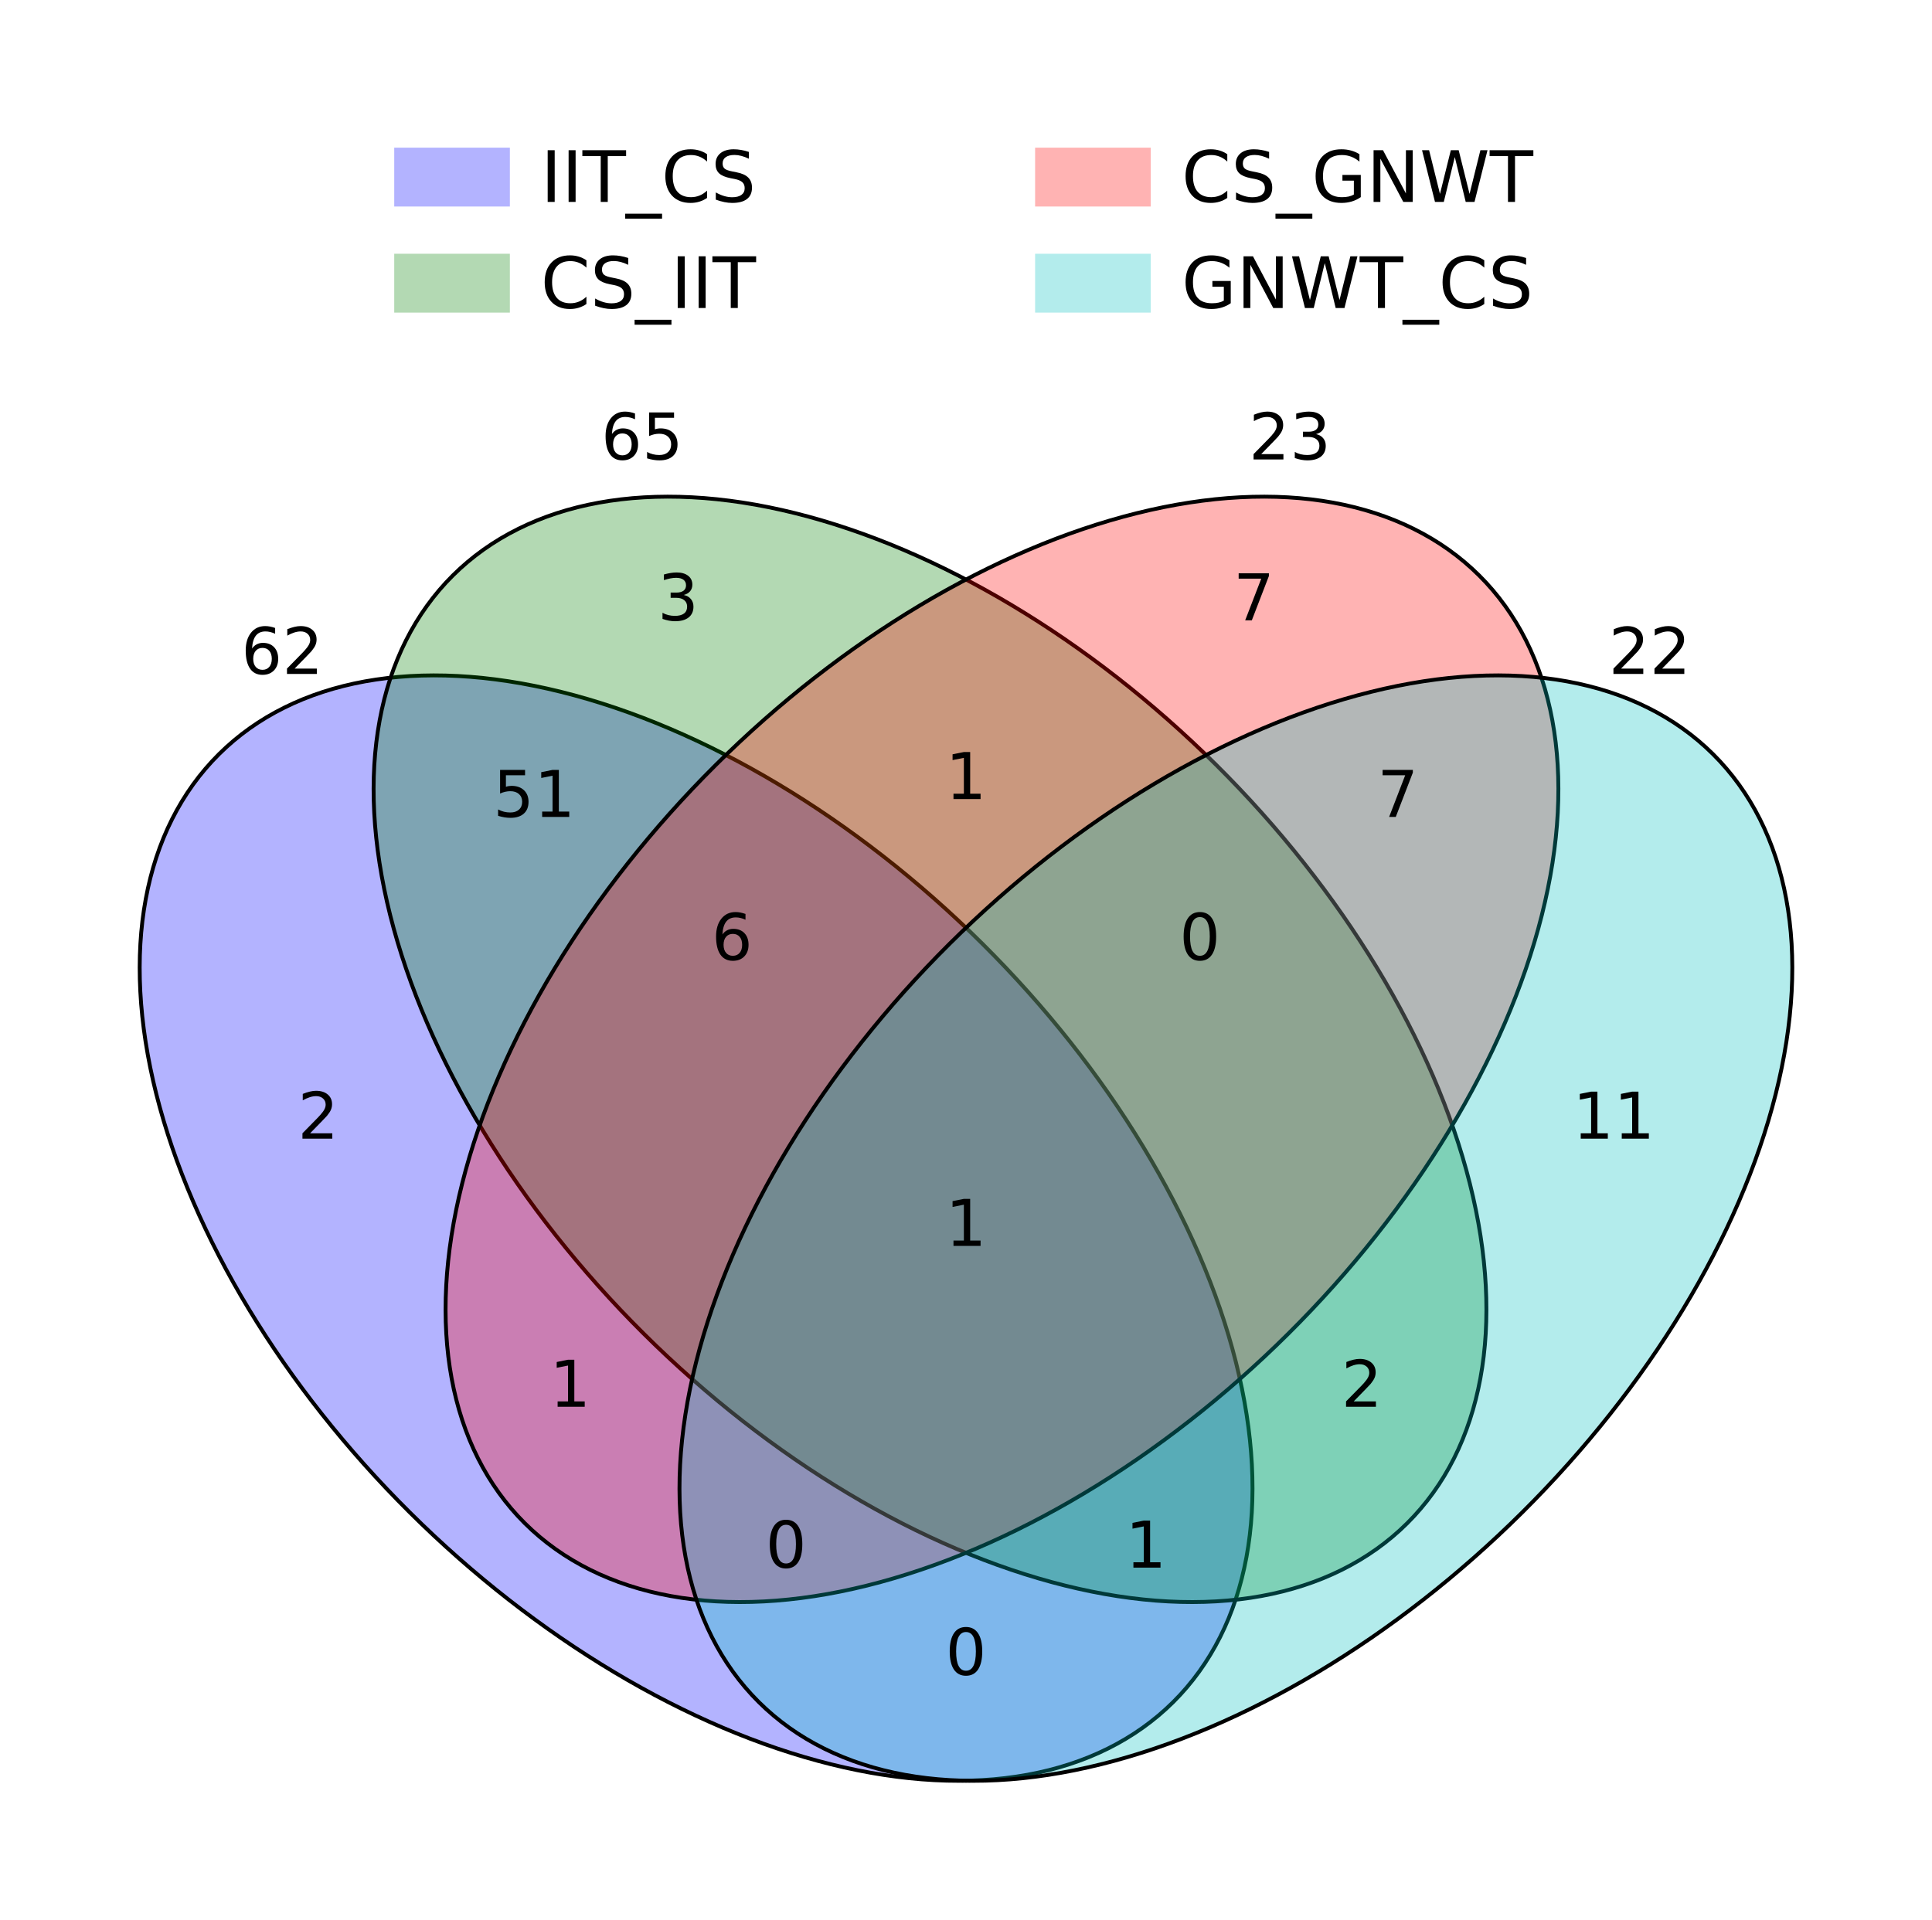
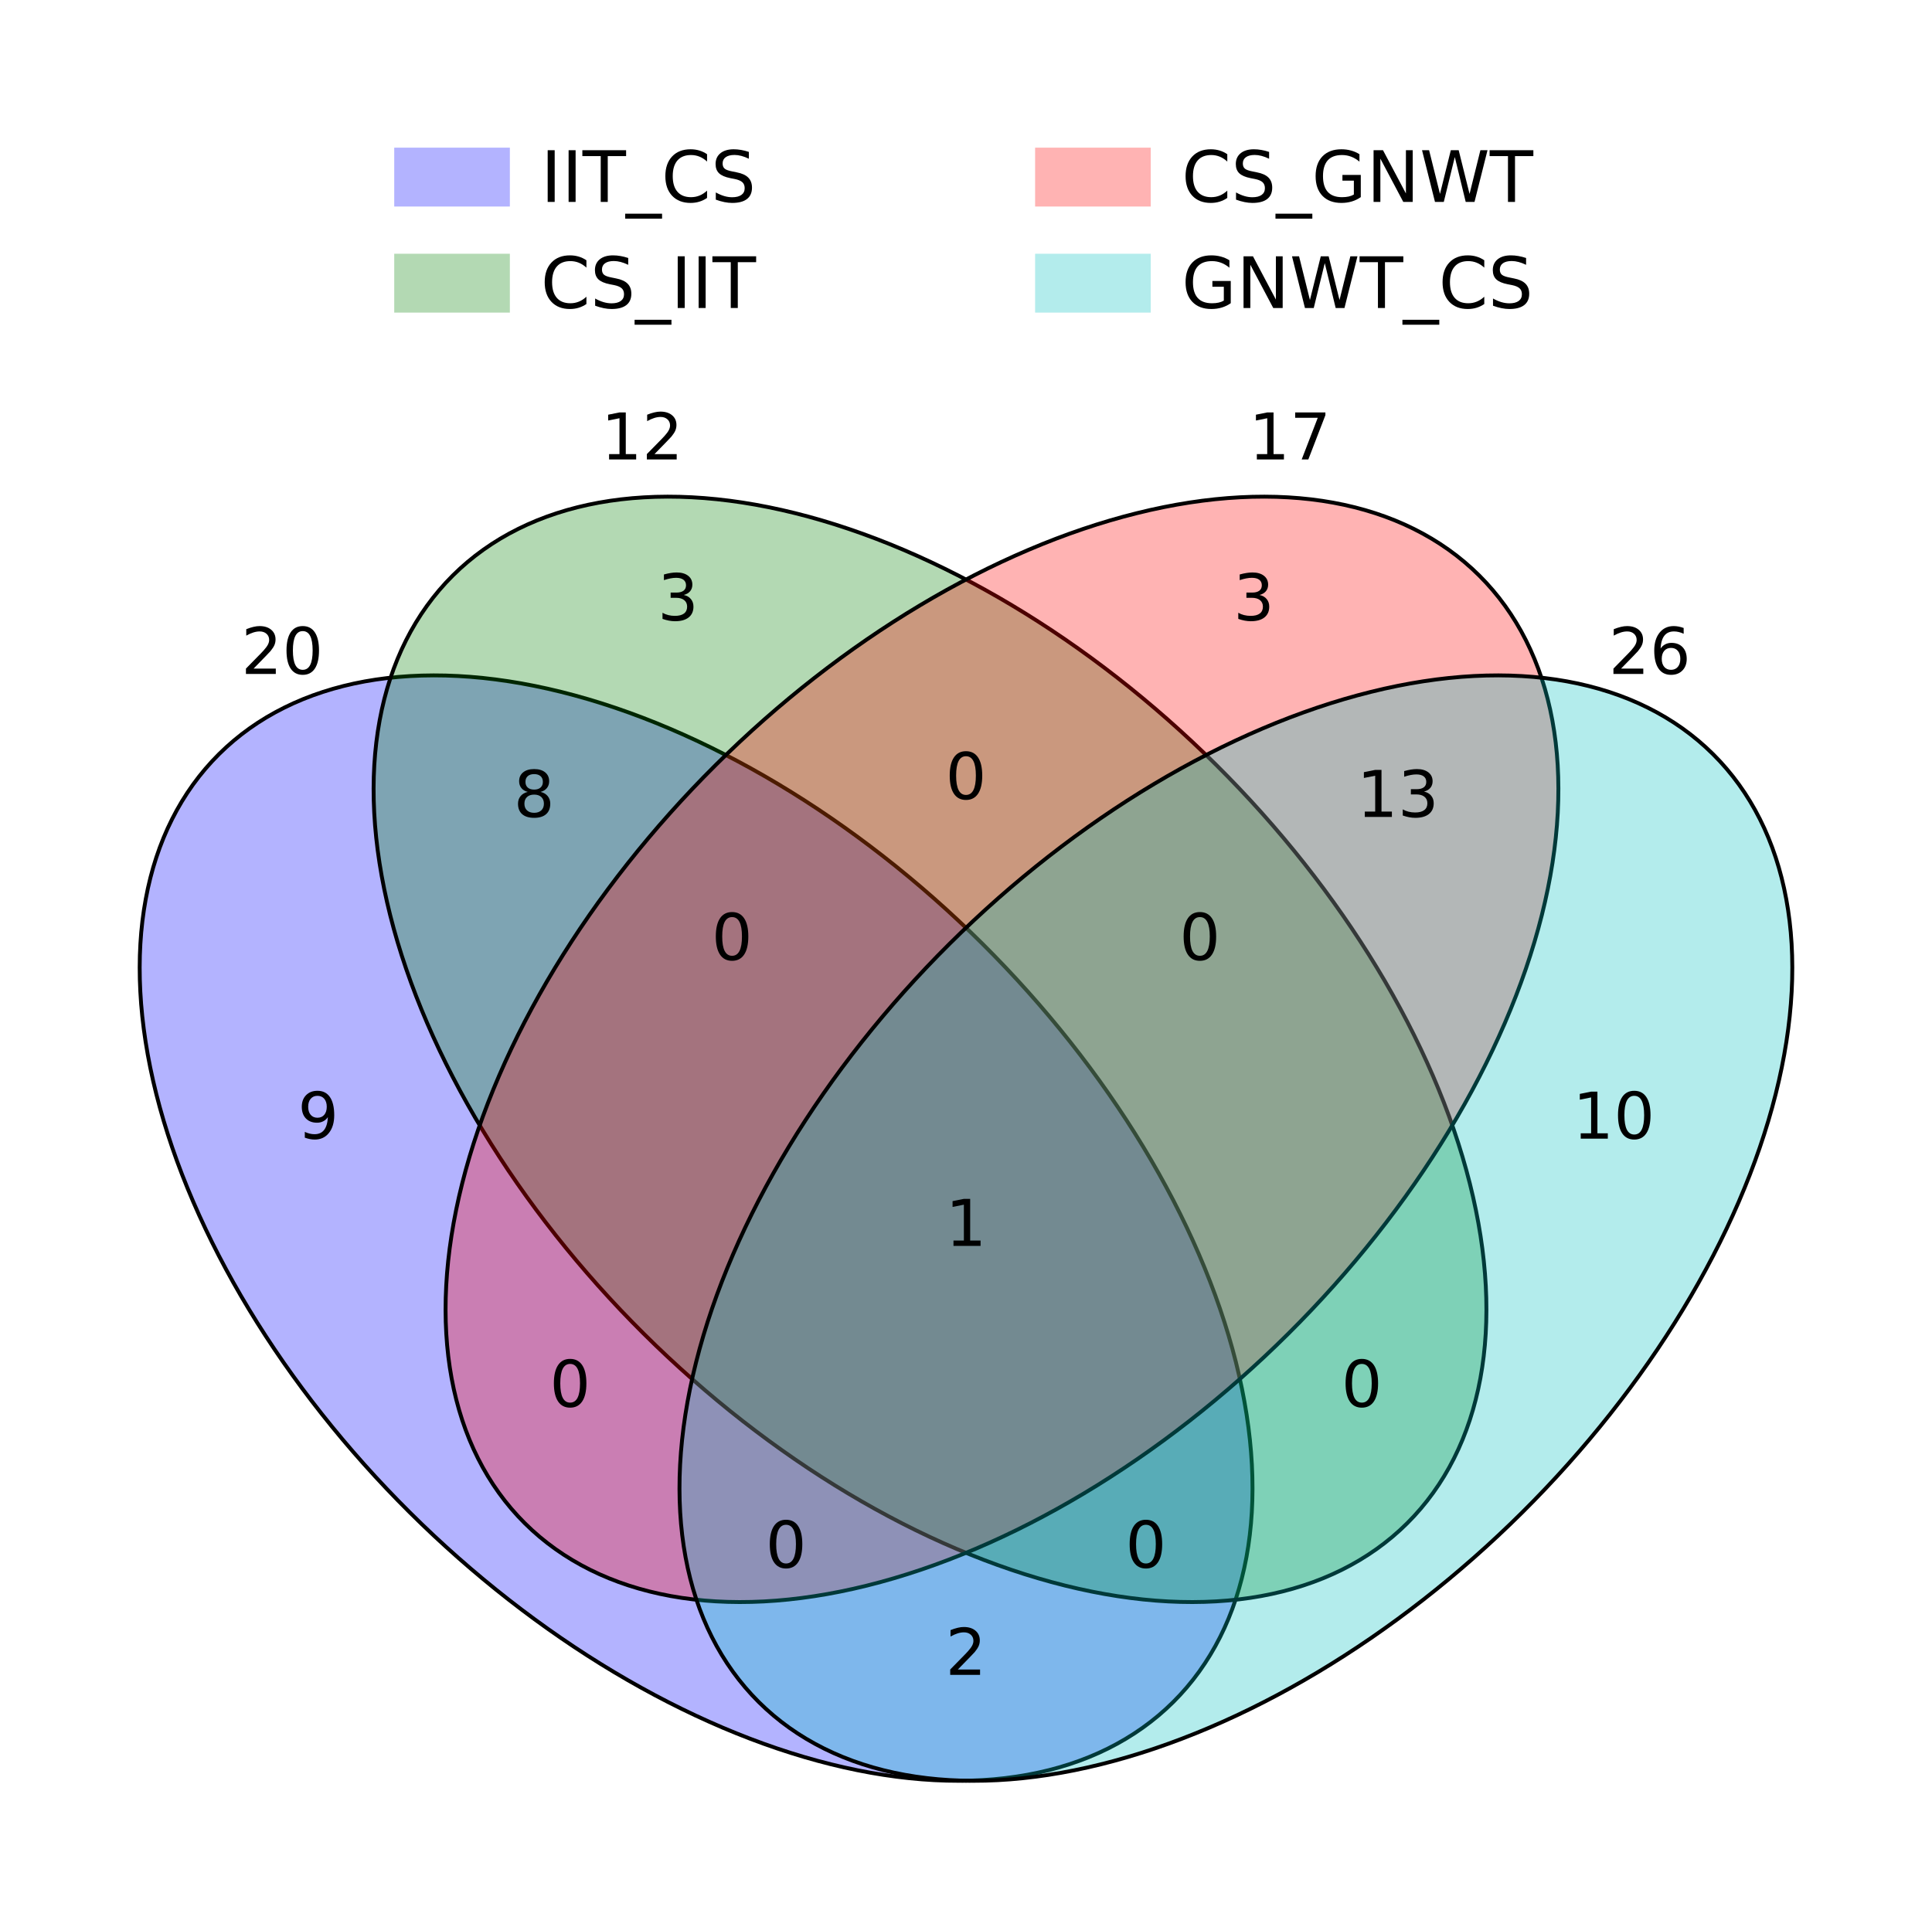
<svg xmlns="http://www.w3.org/2000/svg" xmlns:xlink="http://www.w3.org/1999/xlink" width="209.7pt" height="208.44pt" viewBox="0 0 209.7 208.44" version="1.1">
  <defs>
    <style type="text/css">*{stroke-linejoin: round; stroke-linecap: butt}</style>
  </defs>
  <g id="figure_1">
    <g id="patch_1">
      <path d="M 0 208.44  L 209.7 208.44  L 209.7 0  L 0 0  z " style="fill: #ffffff" />
    </g>
    <g id="axes_1">
      <g id="patch_2">
-         <path d="M 23.768 81.873  C 15.528 90.061 13.08 103.335 16.965 118.773  C 20.85 134.211 30.749 150.552 44.483 164.198  C 58.217 177.843 74.664 187.678 90.203 191.538  C 105.741 195.398 119.101 192.966 127.342 184.779  C 135.582 176.591 138.03 163.317 134.145 147.879  C 130.26 132.441 120.361 116.1 106.627 102.454  C 92.893 88.809 76.446 78.974 60.907 75.114  C 45.369 71.254 32.009 73.686 23.768 81.873  z " clip-path="url(#p89a6456926)" style="fill: #0000ff; opacity: 0.3" />
+         <path d="M 23.768 81.873  C 15.528 90.061 13.08 103.335 16.965 118.773  C 20.85 134.211 30.749 150.552 44.483 164.198  C 58.217 177.843 74.664 187.678 90.203 191.538  C 105.741 195.398 119.101 192.966 127.342 184.779  C 135.582 176.591 138.03 163.317 134.145 147.879  C 130.26 132.441 120.361 116.1 106.627 102.454  C 92.893 88.809 76.446 78.974 60.907 75.114  C 45.369 71.254 32.009 73.686 23.768 81.873  z " clip-path="url(#p8dcabcca2d)" style="fill: #0000ff; opacity: 0.3" />
      </g>
      <g id="patch_3">
-         <path d="M 23.768 81.873  C 15.528 90.061 13.08 103.335 16.965 118.773  C 20.85 134.211 30.749 150.552 44.483 164.198  C 58.217 177.843 74.664 187.678 90.203 191.538  C 105.741 195.398 119.101 192.966 127.342 184.779  C 135.582 176.591 138.03 163.317 134.145 147.879  C 130.26 132.441 120.361 116.1 106.627 102.454  C 92.893 88.809 76.446 78.974 60.907 75.114  C 45.369 71.254 32.009 73.686 23.768 81.873  L 23.768 81.873  z " clip-path="url(#p89a6456926)" style="fill: none; stroke: #000000; stroke-width: 0.42; stroke-linejoin: miter" />
+         <path d="M 23.768 81.873  C 15.528 90.061 13.08 103.335 16.965 118.773  C 20.85 134.211 30.749 150.552 44.483 164.198  C 58.217 177.843 74.664 187.678 90.203 191.538  C 105.741 195.398 119.101 192.966 127.342 184.779  C 135.582 176.591 138.03 163.317 134.145 147.879  C 130.26 132.441 120.361 116.1 106.627 102.454  C 92.893 88.809 76.446 78.974 60.907 75.114  C 45.369 71.254 32.009 73.686 23.768 81.873  L 23.768 81.873  z " clip-path="url(#p8dcabcca2d)" style="fill: none; stroke: #000000; stroke-width: 0.42; stroke-linejoin: miter" />
      </g>
      <g id="patch_4">
-         <path d="M 49.157 62.469  C 40.917 70.657 38.469 83.931 42.354 99.369  C 46.239 114.807 56.138 131.148 69.872 144.794  C 83.606 158.439 100.053 168.274 115.591 172.134  C 131.13 175.994 144.49 173.562 152.731 165.375  C 160.971 157.187 163.419 143.913 159.534 128.475  C 155.649 113.037 145.75 96.696 132.016 83.05  C 118.282 69.405 101.835 59.57 86.296 55.71  C 70.758 51.85 57.398 54.282 49.157 62.469  z " clip-path="url(#p89a6456926)" style="fill: #008000; opacity: 0.3" />
+         <path d="M 49.157 62.469  C 40.917 70.657 38.469 83.931 42.354 99.369  C 46.239 114.807 56.138 131.148 69.872 144.794  C 83.606 158.439 100.053 168.274 115.591 172.134  C 131.13 175.994 144.49 173.562 152.731 165.375  C 160.971 157.187 163.419 143.913 159.534 128.475  C 155.649 113.037 145.75 96.696 132.016 83.05  C 118.282 69.405 101.835 59.57 86.296 55.71  C 70.758 51.85 57.398 54.282 49.157 62.469  z " clip-path="url(#p8dcabcca2d)" style="fill: #008000; opacity: 0.3" />
      </g>
      <g id="patch_5">
-         <path d="M 49.157 62.469  C 40.917 70.657 38.469 83.931 42.354 99.369  C 46.239 114.807 56.138 131.148 69.872 144.794  C 83.606 158.439 100.053 168.274 115.591 172.134  C 131.13 175.994 144.49 173.562 152.731 165.375  C 160.971 157.187 163.419 143.913 159.534 128.475  C 155.649 113.037 145.75 96.696 132.016 83.05  C 118.282 69.405 101.835 59.57 86.296 55.71  C 70.758 51.85 57.398 54.282 49.157 62.469  L 49.157 62.469  z " clip-path="url(#p89a6456926)" style="fill: none; stroke: #000000; stroke-width: 0.42; stroke-linejoin: miter" />
+         <path d="M 49.157 62.469  C 40.917 70.657 38.469 83.931 42.354 99.369  C 46.239 114.807 56.138 131.148 69.872 144.794  C 83.606 158.439 100.053 168.274 115.591 172.134  C 131.13 175.994 144.49 173.562 152.731 165.375  C 160.971 157.187 163.419 143.913 159.534 128.475  C 155.649 113.037 145.75 96.696 132.016 83.05  C 118.282 69.405 101.835 59.57 86.296 55.71  C 70.758 51.85 57.398 54.282 49.157 62.469  L 49.157 62.469  z " clip-path="url(#p8dcabcca2d)" style="fill: none; stroke: #000000; stroke-width: 0.42; stroke-linejoin: miter" />
      </g>
      <g id="patch_6">
-         <path d="M 56.969 165.375  C 65.21 173.562 78.57 175.994 94.109 172.134  C 109.647 168.274 126.094 158.439 139.828 144.794  C 153.562 131.148 163.461 114.807 167.346 99.369  C 171.231 83.931 168.783 70.657 160.543 62.469  C 152.302 54.282 138.942 51.85 123.403 55.71  C 107.865 59.57 91.418 69.405 77.684 83.05  C 63.95 96.696 54.051 113.037 50.166 128.475  C 46.281 143.913 48.729 157.187 56.969 165.375  z " clip-path="url(#p89a6456926)" style="fill: #ff0000; opacity: 0.3" />
+         <path d="M 56.969 165.375  C 65.21 173.562 78.57 175.994 94.109 172.134  C 109.647 168.274 126.094 158.439 139.828 144.794  C 153.562 131.148 163.461 114.807 167.346 99.369  C 171.231 83.931 168.783 70.657 160.543 62.469  C 152.302 54.282 138.942 51.85 123.403 55.71  C 107.865 59.57 91.418 69.405 77.684 83.05  C 63.95 96.696 54.051 113.037 50.166 128.475  C 46.281 143.913 48.729 157.187 56.969 165.375  z " clip-path="url(#p8dcabcca2d)" style="fill: #ff0000; opacity: 0.3" />
      </g>
      <g id="patch_7">
-         <path d="M 56.969 165.375  C 65.21 173.562 78.57 175.994 94.109 172.134  C 109.647 168.274 126.094 158.439 139.828 144.794  C 153.562 131.148 163.461 114.807 167.346 99.369  C 171.231 83.931 168.783 70.657 160.543 62.469  C 152.302 54.282 138.942 51.85 123.403 55.71  C 107.865 59.57 91.418 69.405 77.684 83.05  C 63.95 96.696 54.051 113.037 50.166 128.475  C 46.281 143.913 48.729 157.187 56.969 165.375  L 56.969 165.375  z " clip-path="url(#p89a6456926)" style="fill: none; stroke: #000000; stroke-width: 0.42; stroke-linejoin: miter" />
+         <path d="M 56.969 165.375  C 65.21 173.562 78.57 175.994 94.109 172.134  C 109.647 168.274 126.094 158.439 139.828 144.794  C 153.562 131.148 163.461 114.807 167.346 99.369  C 171.231 83.931 168.783 70.657 160.543 62.469  C 152.302 54.282 138.942 51.85 123.403 55.71  C 107.865 59.57 91.418 69.405 77.684 83.05  C 63.95 96.696 54.051 113.037 50.166 128.475  C 46.281 143.913 48.729 157.187 56.969 165.375  L 56.969 165.375  z " clip-path="url(#p8dcabcca2d)" style="fill: none; stroke: #000000; stroke-width: 0.42; stroke-linejoin: miter" />
      </g>
      <g id="patch_8">
-         <path d="M 82.358 184.779  C 90.599 192.966 103.959 195.398 119.498 191.538  C 135.036 187.678 151.483 177.843 165.217 164.198  C 178.951 150.552 188.85 134.211 192.735 118.773  C 196.62 103.335 194.172 90.061 185.932 81.873  C 177.691 73.686 164.331 71.254 148.792 75.114  C 133.254 78.974 116.807 88.809 103.073 102.454  C 89.339 116.1 79.44 132.441 75.555 147.879  C 71.67 163.317 74.118 176.591 82.358 184.779  z " clip-path="url(#p89a6456926)" style="fill: #00bfbf; opacity: 0.3" />
+         <path d="M 82.358 184.779  C 90.599 192.966 103.959 195.398 119.498 191.538  C 135.036 187.678 151.483 177.843 165.217 164.198  C 178.951 150.552 188.85 134.211 192.735 118.773  C 196.62 103.335 194.172 90.061 185.932 81.873  C 177.691 73.686 164.331 71.254 148.792 75.114  C 133.254 78.974 116.807 88.809 103.073 102.454  C 89.339 116.1 79.44 132.441 75.555 147.879  C 71.67 163.317 74.118 176.591 82.358 184.779  z " clip-path="url(#p8dcabcca2d)" style="fill: #00bfbf; opacity: 0.3" />
      </g>
      <g id="patch_9">
-         <path d="M 82.358 184.779  C 90.599 192.966 103.959 195.398 119.498 191.538  C 135.036 187.678 151.483 177.843 165.217 164.198  C 178.951 150.552 188.85 134.211 192.735 118.773  C 196.62 103.335 194.172 90.061 185.932 81.873  C 177.691 73.686 164.331 71.254 148.792 75.114  C 133.254 78.974 116.807 88.809 103.073 102.454  C 89.339 116.1 79.44 132.441 75.555 147.879  C 71.67 163.317 74.118 176.591 82.358 184.779  L 82.358 184.779  z " clip-path="url(#p89a6456926)" style="fill: none; stroke: #000000; stroke-width: 0.42; stroke-linejoin: miter" />
+         <path d="M 82.358 184.779  C 90.599 192.966 103.959 195.398 119.498 191.538  C 135.036 187.678 151.483 177.843 165.217 164.198  C 178.951 150.552 188.85 134.211 192.735 118.773  C 196.62 103.335 194.172 90.061 185.932 81.873  C 177.691 73.686 164.331 71.254 148.792 75.114  C 133.254 78.974 116.807 88.809 103.073 102.454  C 89.339 116.1 79.44 132.441 75.555 147.879  C 71.67 163.317 74.118 176.591 82.358 184.779  L 82.358 184.779  z " clip-path="url(#p8dcabcca2d)" style="fill: none; stroke: #000000; stroke-width: 0.42; stroke-linejoin: miter" />
      </g>
      <g id="text_1">
        <g transform="translate(26.18225 73.16476) scale(0.07 -0.07)">
          <defs>
-             <path id="DejaVuSans-36" d="M 2113 2584  Q 1688 2584 1439 2293  Q 1191 2003 1191 1497  Q 1191 994 1439 701  Q 1688 409 2113 409  Q 2538 409 2786 701  Q 3034 994 3034 1497  Q 3034 2003 2786 2293  Q 2538 2584 2113 2584  z M 3366 4563  L 3366 3988  Q 3128 4100 2886 4159  Q 2644 4219 2406 4219  Q 1781 4219 1451 3797  Q 1122 3375 1075 2522  Q 1259 2794 1537 2939  Q 1816 3084 2150 3084  Q 2853 3084 3261 2657  Q 3669 2231 3669 1497  Q 3669 778 3244 343  Q 2819 -91 2113 -91  Q 1303 -91 875 529  Q 447 1150 447 2328  Q 447 3434 972 4092  Q 1497 4750 2381 4750  Q 2619 4750 2861 4703  Q 3103 4656 3366 4563  z " transform="scale(0.015625)" />
            <path id="DejaVuSans-32" d="M 1228 531  L 3431 531  L 3431 0  L 469 0  L 469 531  Q 828 903 1448 1529  Q 2069 2156 2228 2338  Q 2531 2678 2651 2914  Q 2772 3150 2772 3378  Q 2772 3750 2511 3984  Q 2250 4219 1831 4219  Q 1534 4219 1204 4116  Q 875 4013 500 3803  L 500 4441  Q 881 4594 1212 4672  Q 1544 4750 1819 4750  Q 2544 4750 2975 4387  Q 3406 4025 3406 3419  Q 3406 3131 3298 2873  Q 3191 2616 2906 2266  Q 2828 2175 2409 1742  Q 1991 1309 1228 531  z " transform="scale(0.015625)" />
-           </defs>
-           <use xlink:href="#DejaVuSans-36" />
-           <use xlink:href="#DejaVuSans-32" x="63.623" />
+             <path id="DejaVuSans-30" d="M 2034 4250  Q 1547 4250 1301 3770  Q 1056 3291 1056 2328  Q 1056 1369 1301 889  Q 1547 409 2034 409  Q 2525 409 2770 889  Q 3016 1369 3016 2328  Q 3016 3291 2770 3770  Q 2525 4250 2034 4250  z M 2034 4750  Q 2819 4750 3233 4129  Q 3647 3509 3647 2328  Q 3647 1150 3233 529  Q 2819 -91 2034 -91  Q 1250 -91 836 529  Q 422 1150 422 2328  Q 422 3509 836 4129  Q 1250 4750 2034 4750  z " transform="scale(0.015625)" />
+           </defs>
+           <use xlink:href="#DejaVuSans-32" />
+           <use xlink:href="#DejaVuSans-30" x="63.623" />
        </g>
      </g>
      <g id="text_2">
        <g transform="translate(65.24225 49.87996) scale(0.07 -0.07)">
          <defs>
-             <path id="DejaVuSans-35" d="M 691 4666  L 3169 4666  L 3169 4134  L 1269 4134  L 1269 2991  Q 1406 3038 1543 3061  Q 1681 3084 1819 3084  Q 2600 3084 3056 2656  Q 3513 2228 3513 1497  Q 3513 744 3044 326  Q 2575 -91 1722 -91  Q 1428 -91 1123 -41  Q 819 9 494 109  L 494 744  Q 775 591 1075 516  Q 1375 441 1709 441  Q 2250 441 2565 725  Q 2881 1009 2881 1497  Q 2881 1984 2565 2268  Q 2250 2553 1709 2553  Q 1456 2553 1204 2497  Q 953 2441 691 2322  L 691 4666  z " transform="scale(0.015625)" />
-           </defs>
-           <use xlink:href="#DejaVuSans-36" />
-           <use xlink:href="#DejaVuSans-35" x="63.623" />
+             <path id="DejaVuSans-31" d="M 794 531  L 1825 531  L 1825 4091  L 703 3866  L 703 4441  L 1819 4666  L 2450 4666  L 2450 531  L 3481 531  L 3481 0  L 794 0  L 794 531  z " transform="scale(0.015625)" />
+           </defs>
+           <use xlink:href="#DejaVuSans-31" />
+           <use xlink:href="#DejaVuSans-32" x="63.623" />
        </g>
      </g>
      <g id="text_3">
        <g transform="translate(135.5503 49.87996) scale(0.07 -0.07)">
          <defs>
-             <path id="DejaVuSans-33" d="M 2597 2516  Q 3050 2419 3304 2112  Q 3559 1806 3559 1356  Q 3559 666 3084 287  Q 2609 -91 1734 -91  Q 1441 -91 1130 -33  Q 819 25 488 141  L 488 750  Q 750 597 1062 519  Q 1375 441 1716 441  Q 2309 441 2620 675  Q 2931 909 2931 1356  Q 2931 1769 2642 2001  Q 2353 2234 1838 2234  L 1294 2234  L 1294 2753  L 1863 2753  Q 2328 2753 2575 2939  Q 2822 3125 2822 3475  Q 2822 3834 2567 4026  Q 2313 4219 1838 4219  Q 1578 4219 1281 4162  Q 984 4106 628 3988  L 628 4550  Q 988 4650 1302 4700  Q 1616 4750 1894 4750  Q 2613 4750 3031 4423  Q 3450 4097 3450 3541  Q 3450 3153 3228 2886  Q 3006 2619 2597 2516  z " transform="scale(0.015625)" />
-           </defs>
-           <use xlink:href="#DejaVuSans-32" />
-           <use xlink:href="#DejaVuSans-33" x="63.623" />
+             <path id="DejaVuSans-37" d="M 525 4666  L 3525 4666  L 3525 4397  L 1831 0  L 1172 0  L 2766 4134  L 525 4134  L 525 4666  z " transform="scale(0.015625)" />
+           </defs>
+           <use xlink:href="#DejaVuSans-31" />
+           <use xlink:href="#DejaVuSans-37" x="63.623" />
        </g>
      </g>
      <g id="text_4">
        <g transform="translate(174.6103 73.16476) scale(0.07 -0.07)">
+           <defs>
+             <path id="DejaVuSans-36" d="M 2113 2584  Q 1688 2584 1439 2293  Q 1191 2003 1191 1497  Q 1191 994 1439 701  Q 1688 409 2113 409  Q 2538 409 2786 701  Q 3034 994 3034 1497  Q 3034 2003 2786 2293  Q 2538 2584 2113 2584  z M 3366 4563  L 3366 3988  Q 3128 4100 2886 4159  Q 2644 4219 2406 4219  Q 1781 4219 1451 3797  Q 1122 3375 1075 2522  Q 1259 2794 1537 2939  Q 1816 3084 2150 3084  Q 2853 3084 3261 2657  Q 3669 2231 3669 1497  Q 3669 778 3244 343  Q 2819 -91 2113 -91  Q 1303 -91 875 529  Q 447 1150 447 2328  Q 447 3434 972 4092  Q 1497 4750 2381 4750  Q 2619 4750 2861 4703  Q 3103 4656 3366 4563  z " transform="scale(0.015625)" />
+           </defs>
          <use xlink:href="#DejaVuSans-32" />
-           <use xlink:href="#DejaVuSans-32" x="63.623" />
+           <use xlink:href="#DejaVuSans-36" x="63.623" />
        </g>
      </g>
      <g id="text_5">
        <g transform="translate(32.31513 123.6152) scale(0.07 -0.07)">
-           <use xlink:href="#DejaVuSans-32" />
+           <defs>
+             <path id="DejaVuSans-39" d="M 703 97  L 703 672  Q 941 559 1184 500  Q 1428 441 1663 441  Q 2288 441 2617 861  Q 2947 1281 2994 2138  Q 2813 1869 2534 1725  Q 2256 1581 1919 1581  Q 1219 1581 811 2004  Q 403 2428 403 3163  Q 403 3881 828 4315  Q 1253 4750 1959 4750  Q 2769 4750 3195 4129  Q 3622 3509 3622 2328  Q 3622 1225 3098 567  Q 2575 -91 1691 -91  Q 1453 -91 1209 -44  Q 966 3 703 97  z M 1959 2075  Q 2384 2075 2632 2365  Q 2881 2656 2881 3163  Q 2881 3666 2632 3958  Q 2384 4250 1959 4250  Q 1534 4250 1286 3958  Q 1038 3666 1038 3163  Q 1038 2656 1286 2365  Q 1534 2075 1959 2075  z " transform="scale(0.015625)" />
+           </defs>
+           <use xlink:href="#DejaVuSans-39" />
        </g>
      </g>
      <g id="text_6">
        <g transform="translate(71.37512 67.34356) scale(0.07 -0.07)">
+           <defs>
+             <path id="DejaVuSans-33" d="M 2597 2516  Q 3050 2419 3304 2112  Q 3559 1806 3559 1356  Q 3559 666 3084 287  Q 2609 -91 1734 -91  Q 1441 -91 1130 -33  Q 819 25 488 141  L 488 750  Q 750 597 1062 519  Q 1375 441 1716 441  Q 2309 441 2620 675  Q 2931 909 2931 1356  Q 2931 1769 2642 2001  Q 2353 2234 1838 2234  L 1294 2234  L 1294 2753  L 1863 2753  Q 2328 2753 2575 2939  Q 2822 3125 2822 3475  Q 2822 3834 2567 4026  Q 2313 4219 1838 4219  Q 1578 4219 1281 4162  Q 984 4106 628 3988  L 628 4550  Q 988 4650 1302 4700  Q 1616 4750 1894 4750  Q 2613 4750 3031 4423  Q 3450 4097 3450 3541  Q 3450 3153 3228 2886  Q 3006 2619 2597 2516  z " transform="scale(0.015625)" />
+           </defs>
          <use xlink:href="#DejaVuSans-33" />
        </g>
      </g>
      <g id="text_7">
        <g transform="translate(133.8711 67.34356) scale(0.07 -0.07)">
-           <defs>
-             <path id="DejaVuSans-37" d="M 525 4666  L 3525 4666  L 3525 4397  L 1831 0  L 1172 0  L 2766 4134  L 525 4134  L 525 4666  z " transform="scale(0.015625)" />
-           </defs>
-           <use xlink:href="#DejaVuSans-37" />
+           <use xlink:href="#DejaVuSans-33" />
        </g>
      </g>
      <g id="text_8">
        <g transform="translate(170.7043 123.6152) scale(0.07 -0.07)">
-           <defs>
-             <path id="DejaVuSans-31" d="M 794 531  L 1825 531  L 1825 4091  L 703 3866  L 703 4441  L 1819 4666  L 2450 4666  L 2450 531  L 3481 531  L 3481 0  L 794 0  L 794 531  z " transform="scale(0.015625)" />
-           </defs>
-           <use xlink:href="#DejaVuSans-31" />
-           <use xlink:href="#DejaVuSans-31" x="63.623" />
+           <use xlink:href="#DejaVuSans-31" />
+           <use xlink:href="#DejaVuSans-30" x="63.623" />
        </g>
      </g>
      <g id="text_9">
-         <g transform="translate(53.52425 88.68796) scale(0.07 -0.07)">
-           <use xlink:href="#DejaVuSans-35" />
-           <use xlink:href="#DejaVuSans-31" x="63.623" />
+         <g transform="translate(55.75113 88.68796) scale(0.07 -0.07)">
+           <defs>
+             <path id="DejaVuSans-38" d="M 2034 2216  Q 1584 2216 1326 1975  Q 1069 1734 1069 1313  Q 1069 891 1326 650  Q 1584 409 2034 409  Q 2484 409 2743 651  Q 3003 894 3003 1313  Q 3003 1734 2745 1975  Q 2488 2216 2034 2216  z M 1403 2484  Q 997 2584 770 2862  Q 544 3141 544 3541  Q 544 4100 942 4425  Q 1341 4750 2034 4750  Q 2731 4750 3128 4425  Q 3525 4100 3525 3541  Q 3525 3141 3298 2862  Q 3072 2584 2669 2484  Q 3125 2378 3379 2068  Q 3634 1759 3634 1313  Q 3634 634 3220 271  Q 2806 -91 2034 -91  Q 1263 -91 848 271  Q 434 634 434 1313  Q 434 1759 690 2068  Q 947 2378 1403 2484  z M 1172 3481  Q 1172 3119 1398 2916  Q 1625 2713 2034 2713  Q 2441 2713 2670 2916  Q 2900 3119 2900 3481  Q 2900 3844 2670 4047  Q 2441 4250 2034 4250  Q 1625 4250 1398 4047  Q 1172 3844 1172 3481  z " transform="scale(0.015625)" />
+           </defs>
+           <use xlink:href="#DejaVuSans-38" />
        </g>
      </g>
      <g id="text_10">
        <g transform="translate(59.65713 152.7212) scale(0.07 -0.07)">
-           <use xlink:href="#DejaVuSans-31" />
+           <use xlink:href="#DejaVuSans-30" />
        </g>
      </g>
      <g id="text_11">
        <g transform="translate(102.6231 181.8272) scale(0.07 -0.07)">
-           <defs>
-             <path id="DejaVuSans-30" d="M 2034 4250  Q 1547 4250 1301 3770  Q 1056 3291 1056 2328  Q 1056 1369 1301 889  Q 1547 409 2034 409  Q 2525 409 2770 889  Q 3016 1369 3016 2328  Q 3016 3291 2770 3770  Q 2525 4250 2034 4250  z M 2034 4750  Q 2819 4750 3233 4129  Q 3647 3509 3647 2328  Q 3647 1150 3233 529  Q 2819 -91 2034 -91  Q 1250 -91 836 529  Q 422 1150 422 2328  Q 422 3509 836 4129  Q 1250 4750 2034 4750  z " transform="scale(0.015625)" />
-           </defs>
-           <use xlink:href="#DejaVuSans-30" />
+           <use xlink:href="#DejaVuSans-32" />
        </g>
      </g>
      <g id="text_12">
        <g transform="translate(102.6231 86.74756) scale(0.07 -0.07)">
-           <use xlink:href="#DejaVuSans-31" />
+           <use xlink:href="#DejaVuSans-30" />
        </g>
      </g>
      <g id="text_13">
        <g transform="translate(145.5891 152.7212) scale(0.07 -0.07)">
-           <use xlink:href="#DejaVuSans-32" />
+           <use xlink:href="#DejaVuSans-30" />
        </g>
      </g>
      <g id="text_14">
-         <g transform="translate(149.4951 88.68796) scale(0.07 -0.07)">
-           <use xlink:href="#DejaVuSans-37" />
+         <g transform="translate(147.2682 88.68796) scale(0.07 -0.07)">
+           <use xlink:href="#DejaVuSans-31" />
+           <use xlink:href="#DejaVuSans-33" x="63.623" />
        </g>
      </g>
      <g id="text_15">
        <g transform="translate(77.23413 104.2112) scale(0.07 -0.07)">
-           <use xlink:href="#DejaVuSans-36" />
+           <use xlink:href="#DejaVuSans-30" />
        </g>
      </g>
      <g id="text_16">
        <g transform="translate(122.1531 170.1848) scale(0.07 -0.07)">
-           <use xlink:href="#DejaVuSans-31" />
+           <use xlink:href="#DejaVuSans-30" />
        </g>
      </g>
      <g id="text_17">
        <g transform="translate(83.09313 170.1848) scale(0.07 -0.07)">
          <use xlink:href="#DejaVuSans-30" />
        </g>
      </g>
      <g id="text_18">
        <g transform="translate(128.0121 104.2112) scale(0.07 -0.07)">
          <use xlink:href="#DejaVuSans-30" />
        </g>
      </g>
      <g id="text_19">
        <g transform="translate(102.6231 135.2576) scale(0.07 -0.07)">
          <use xlink:href="#DejaVuSans-31" />
        </g>
      </g>
      <g id="legend_1">
        <g id="patch_10">
          <path d="M 43.29 21.921  L 54.84 21.921  L 54.84 16.531  L 43.29 16.531  z " style="fill: #0000ff; opacity: 0.3; stroke: #0000ff; stroke-linejoin: miter" />
        </g>
        <g id="text_20">
          <g transform="translate(58.69031 21.9212) scale(0.077 -0.077)">
            <defs>
              <path id="DejaVuSans-49" d="M 628 4666  L 1259 4666  L 1259 0  L 628 0  L 628 4666  z " transform="scale(0.015625)" />
              <path id="DejaVuSans-54" d="M -19 4666  L 3928 4666  L 3928 4134  L 2272 4134  L 2272 0  L 1638 0  L 1638 4134  L -19 4134  L -19 4666  z " transform="scale(0.015625)" />
              <path id="DejaVuSans-5f" d="M 3263 -1063  L 3263 -1509  L -63 -1509  L -63 -1063  L 3263 -1063  z " transform="scale(0.015625)" />
              <path id="DejaVuSans-43" d="M 4122 4306  L 4122 3641  Q 3803 3938 3442 4084  Q 3081 4231 2675 4231  Q 1875 4231 1450 3742  Q 1025 3253 1025 2328  Q 1025 1406 1450 917  Q 1875 428 2675 428  Q 3081 428 3442 575  Q 3803 722 4122 1019  L 4122 359  Q 3791 134 3420 21  Q 3050 -91 2638 -91  Q 1578 -91 968 557  Q 359 1206 359 2328  Q 359 3453 968 4101  Q 1578 4750 2638 4750  Q 3056 4750 3426 4639  Q 3797 4528 4122 4306  z " transform="scale(0.015625)" />
              <path id="DejaVuSans-53" d="M 3425 4513  L 3425 3897  Q 3066 4069 2747 4153  Q 2428 4238 2131 4238  Q 1616 4238 1336 4038  Q 1056 3838 1056 3469  Q 1056 3159 1242 3001  Q 1428 2844 1947 2747  L 2328 2669  Q 3034 2534 3370 2195  Q 3706 1856 3706 1288  Q 3706 609 3251 259  Q 2797 -91 1919 -91  Q 1588 -91 1214 -16  Q 841 59 441 206  L 441 856  Q 825 641 1194 531  Q 1563 422 1919 422  Q 2459 422 2753 634  Q 3047 847 3047 1241  Q 3047 1584 2836 1778  Q 2625 1972 2144 2069  L 1759 2144  Q 1053 2284 737 2584  Q 422 2884 422 3419  Q 422 4038 858 4394  Q 1294 4750 2059 4750  Q 2388 4750 2728 4690  Q 3069 4631 3425 4513  z " transform="scale(0.015625)" />
            </defs>
            <use xlink:href="#DejaVuSans-49" />
            <use xlink:href="#DejaVuSans-49" x="29.492" />
            <use xlink:href="#DejaVuSans-54" x="58.984" />
            <use xlink:href="#DejaVuSans-5f" x="120.068" />
            <use xlink:href="#DejaVuSans-43" x="170.068" />
            <use xlink:href="#DejaVuSans-53" x="239.893" />
          </g>
        </g>
        <g id="patch_11">
          <path d="M 43.29 33.438  L 54.84 33.438  L 54.84 28.048  L 43.29 28.048  z " style="fill: #008000; opacity: 0.3; stroke: #008000; stroke-linejoin: miter" />
        </g>
        <g id="text_21">
          <g transform="translate(58.69031 33.43751) scale(0.077 -0.077)">
            <use xlink:href="#DejaVuSans-43" />
            <use xlink:href="#DejaVuSans-53" x="69.824" />
            <use xlink:href="#DejaVuSans-5f" x="133.301" />
            <use xlink:href="#DejaVuSans-49" x="183.301" />
            <use xlink:href="#DejaVuSans-49" x="212.793" />
            <use xlink:href="#DejaVuSans-54" x="242.285" />
          </g>
        </g>
        <g id="patch_12">
          <path d="M 112.851 21.921  L 124.401 21.921  L 124.401 16.531  L 112.851 16.531  z " style="fill: #ff0000; opacity: 0.3; stroke: #ff0000; stroke-linejoin: miter" />
        </g>
        <g id="text_22">
          <g transform="translate(128.2514 21.9212) scale(0.077 -0.077)">
            <defs>
              <path id="DejaVuSans-47" d="M 3809 666  L 3809 1919  L 2778 1919  L 2778 2438  L 4434 2438  L 4434 434  Q 4069 175 3628 42  Q 3188 -91 2688 -91  Q 1594 -91 976 548  Q 359 1188 359 2328  Q 359 3472 976 4111  Q 1594 4750 2688 4750  Q 3144 4750 3555 4637  Q 3966 4525 4313 4306  L 4313 3634  Q 3963 3931 3569 4081  Q 3175 4231 2741 4231  Q 1884 4231 1454 3753  Q 1025 3275 1025 2328  Q 1025 1384 1454 906  Q 1884 428 2741 428  Q 3075 428 3337 486  Q 3600 544 3809 666  z " transform="scale(0.015625)" />
              <path id="DejaVuSans-4e" d="M 628 4666  L 1478 4666  L 3547 763  L 3547 4666  L 4159 4666  L 4159 0  L 3309 0  L 1241 3903  L 1241 0  L 628 0  L 628 4666  z " transform="scale(0.015625)" />
              <path id="DejaVuSans-57" d="M 213 4666  L 850 4666  L 1831 722  L 2809 4666  L 3519 4666  L 4500 722  L 5478 4666  L 6119 4666  L 4947 0  L 4153 0  L 3169 4050  L 2175 0  L 1381 0  L 213 4666  z " transform="scale(0.015625)" />
            </defs>
            <use xlink:href="#DejaVuSans-43" />
            <use xlink:href="#DejaVuSans-53" x="69.824" />
            <use xlink:href="#DejaVuSans-5f" x="133.301" />
            <use xlink:href="#DejaVuSans-47" x="183.301" />
            <use xlink:href="#DejaVuSans-4e" x="260.791" />
            <use xlink:href="#DejaVuSans-57" x="335.596" />
            <use xlink:href="#DejaVuSans-54" x="434.473" />
          </g>
        </g>
        <g id="patch_13">
          <path d="M 112.851 33.438  L 124.401 33.438  L 124.401 28.048  L 112.851 28.048  z " style="fill: #00bfbf; opacity: 0.3; stroke: #00bfbf; stroke-linejoin: miter" />
        </g>
        <g id="text_23">
          <g transform="translate(128.2514 33.43751) scale(0.077 -0.077)">
            <use xlink:href="#DejaVuSans-47" />
            <use xlink:href="#DejaVuSans-4e" x="77.49" />
            <use xlink:href="#DejaVuSans-57" x="152.295" />
            <use xlink:href="#DejaVuSans-54" x="251.172" />
            <use xlink:href="#DejaVuSans-5f" x="312.256" />
            <use xlink:href="#DejaVuSans-43" x="362.256" />
            <use xlink:href="#DejaVuSans-53" x="432.08" />
          </g>
        </g>
      </g>
    </g>
  </g>
  <defs>
-     <clipPath id="p89a6456926">
+     <clipPath id="p8dcabcca2d">
      <rect x="7.2" y="7.2" width="195.3" height="194.04" />
    </clipPath>
  </defs>
</svg>
